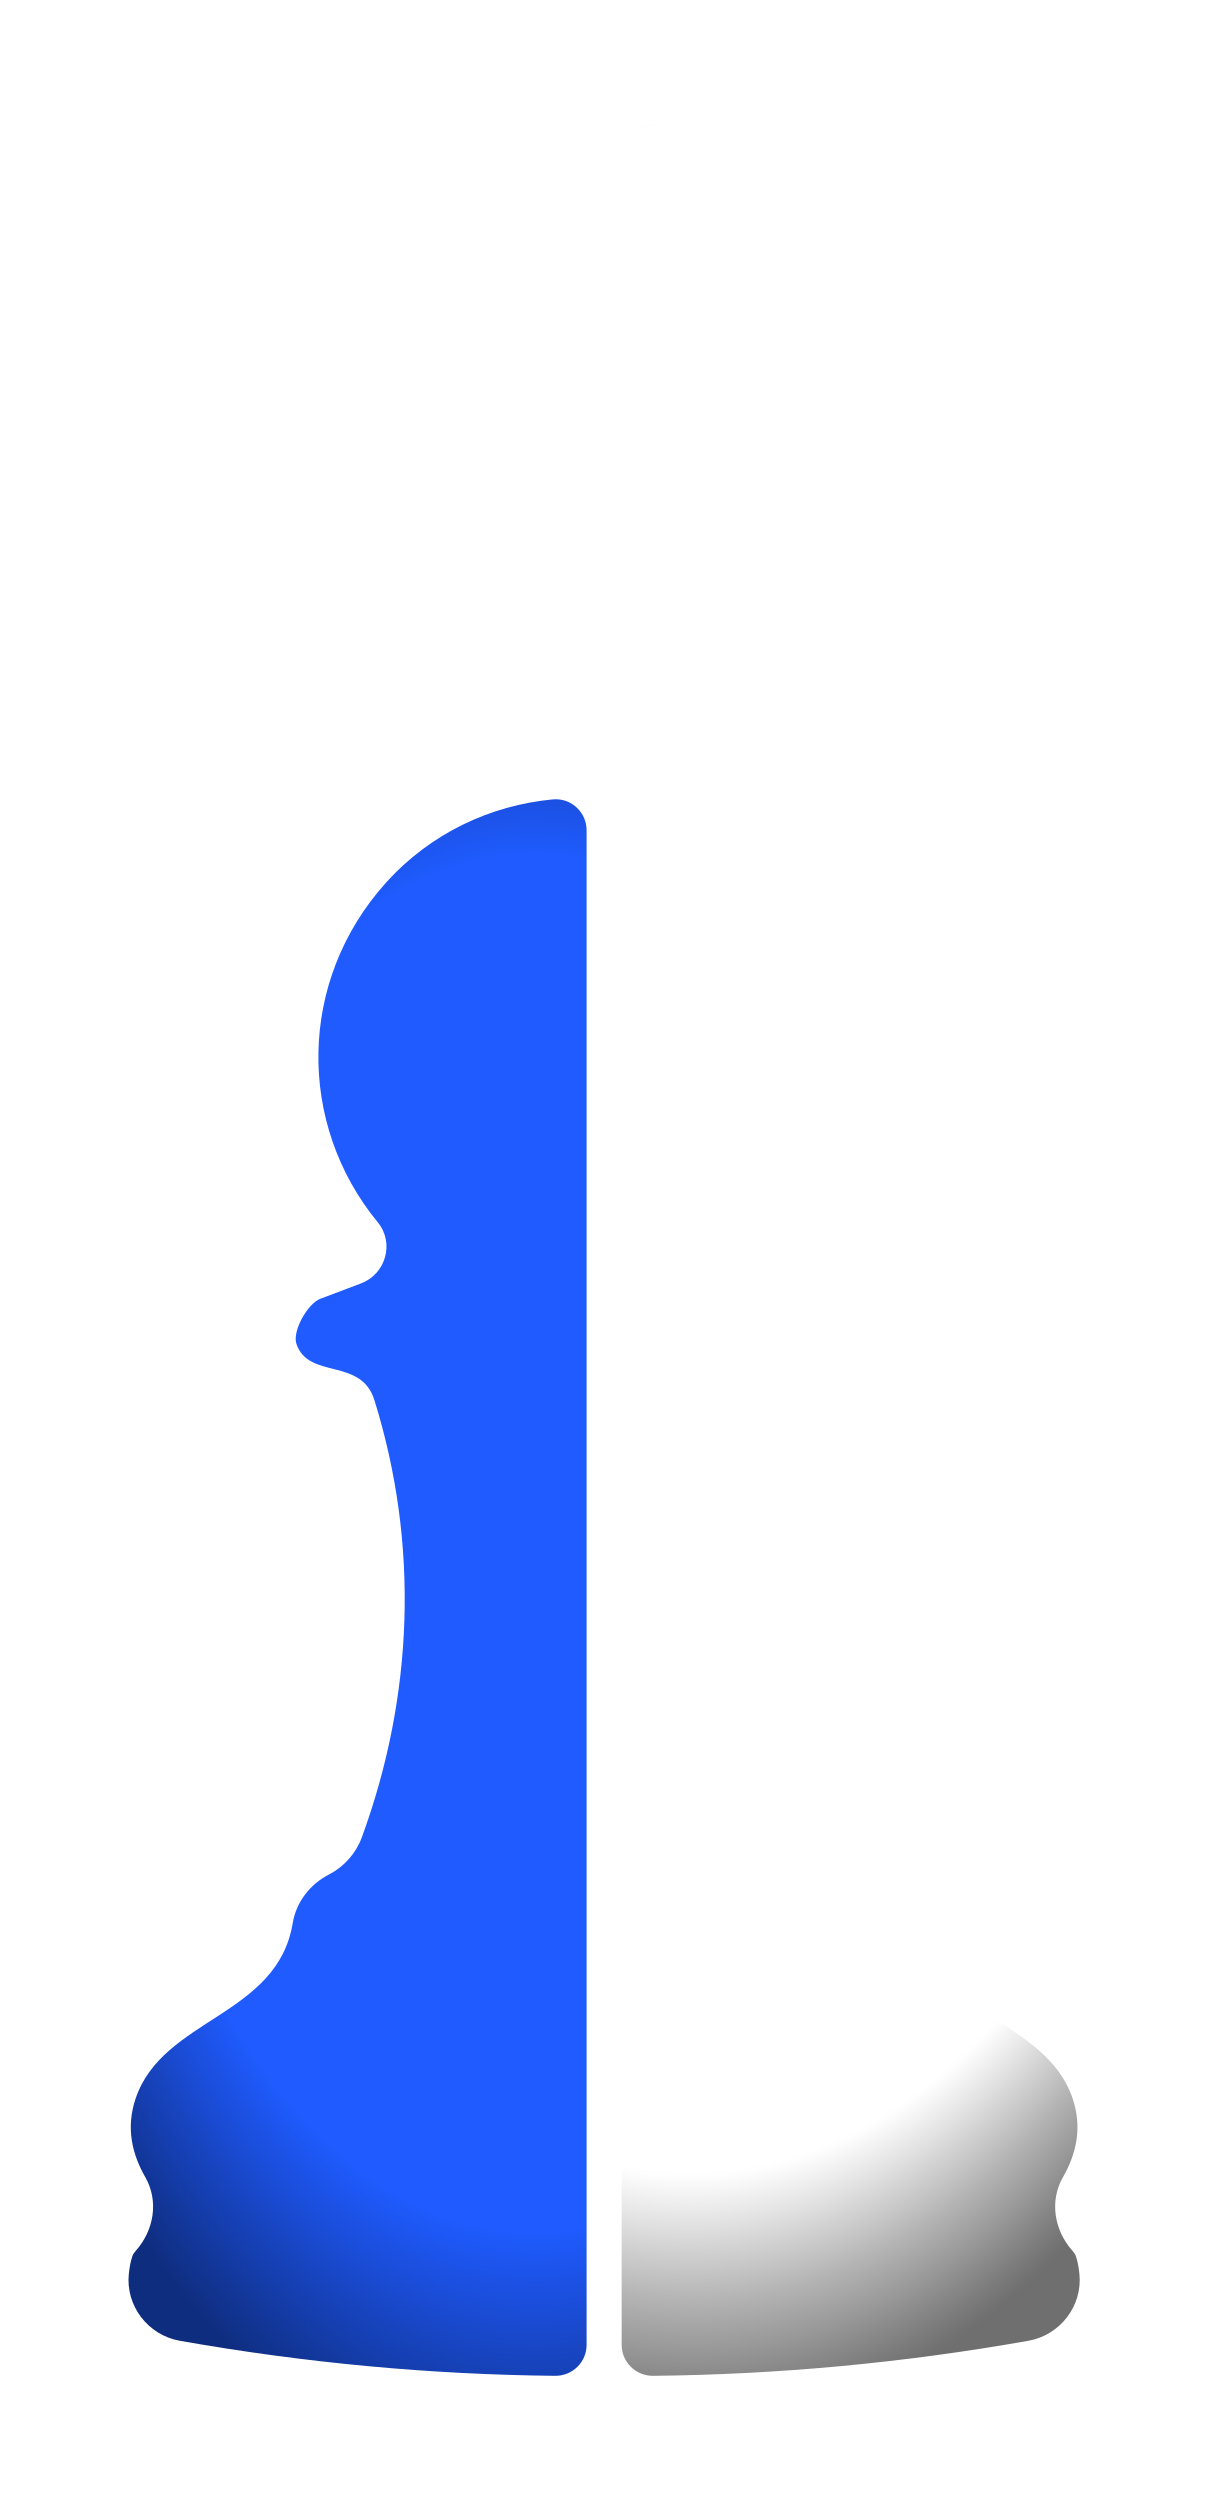
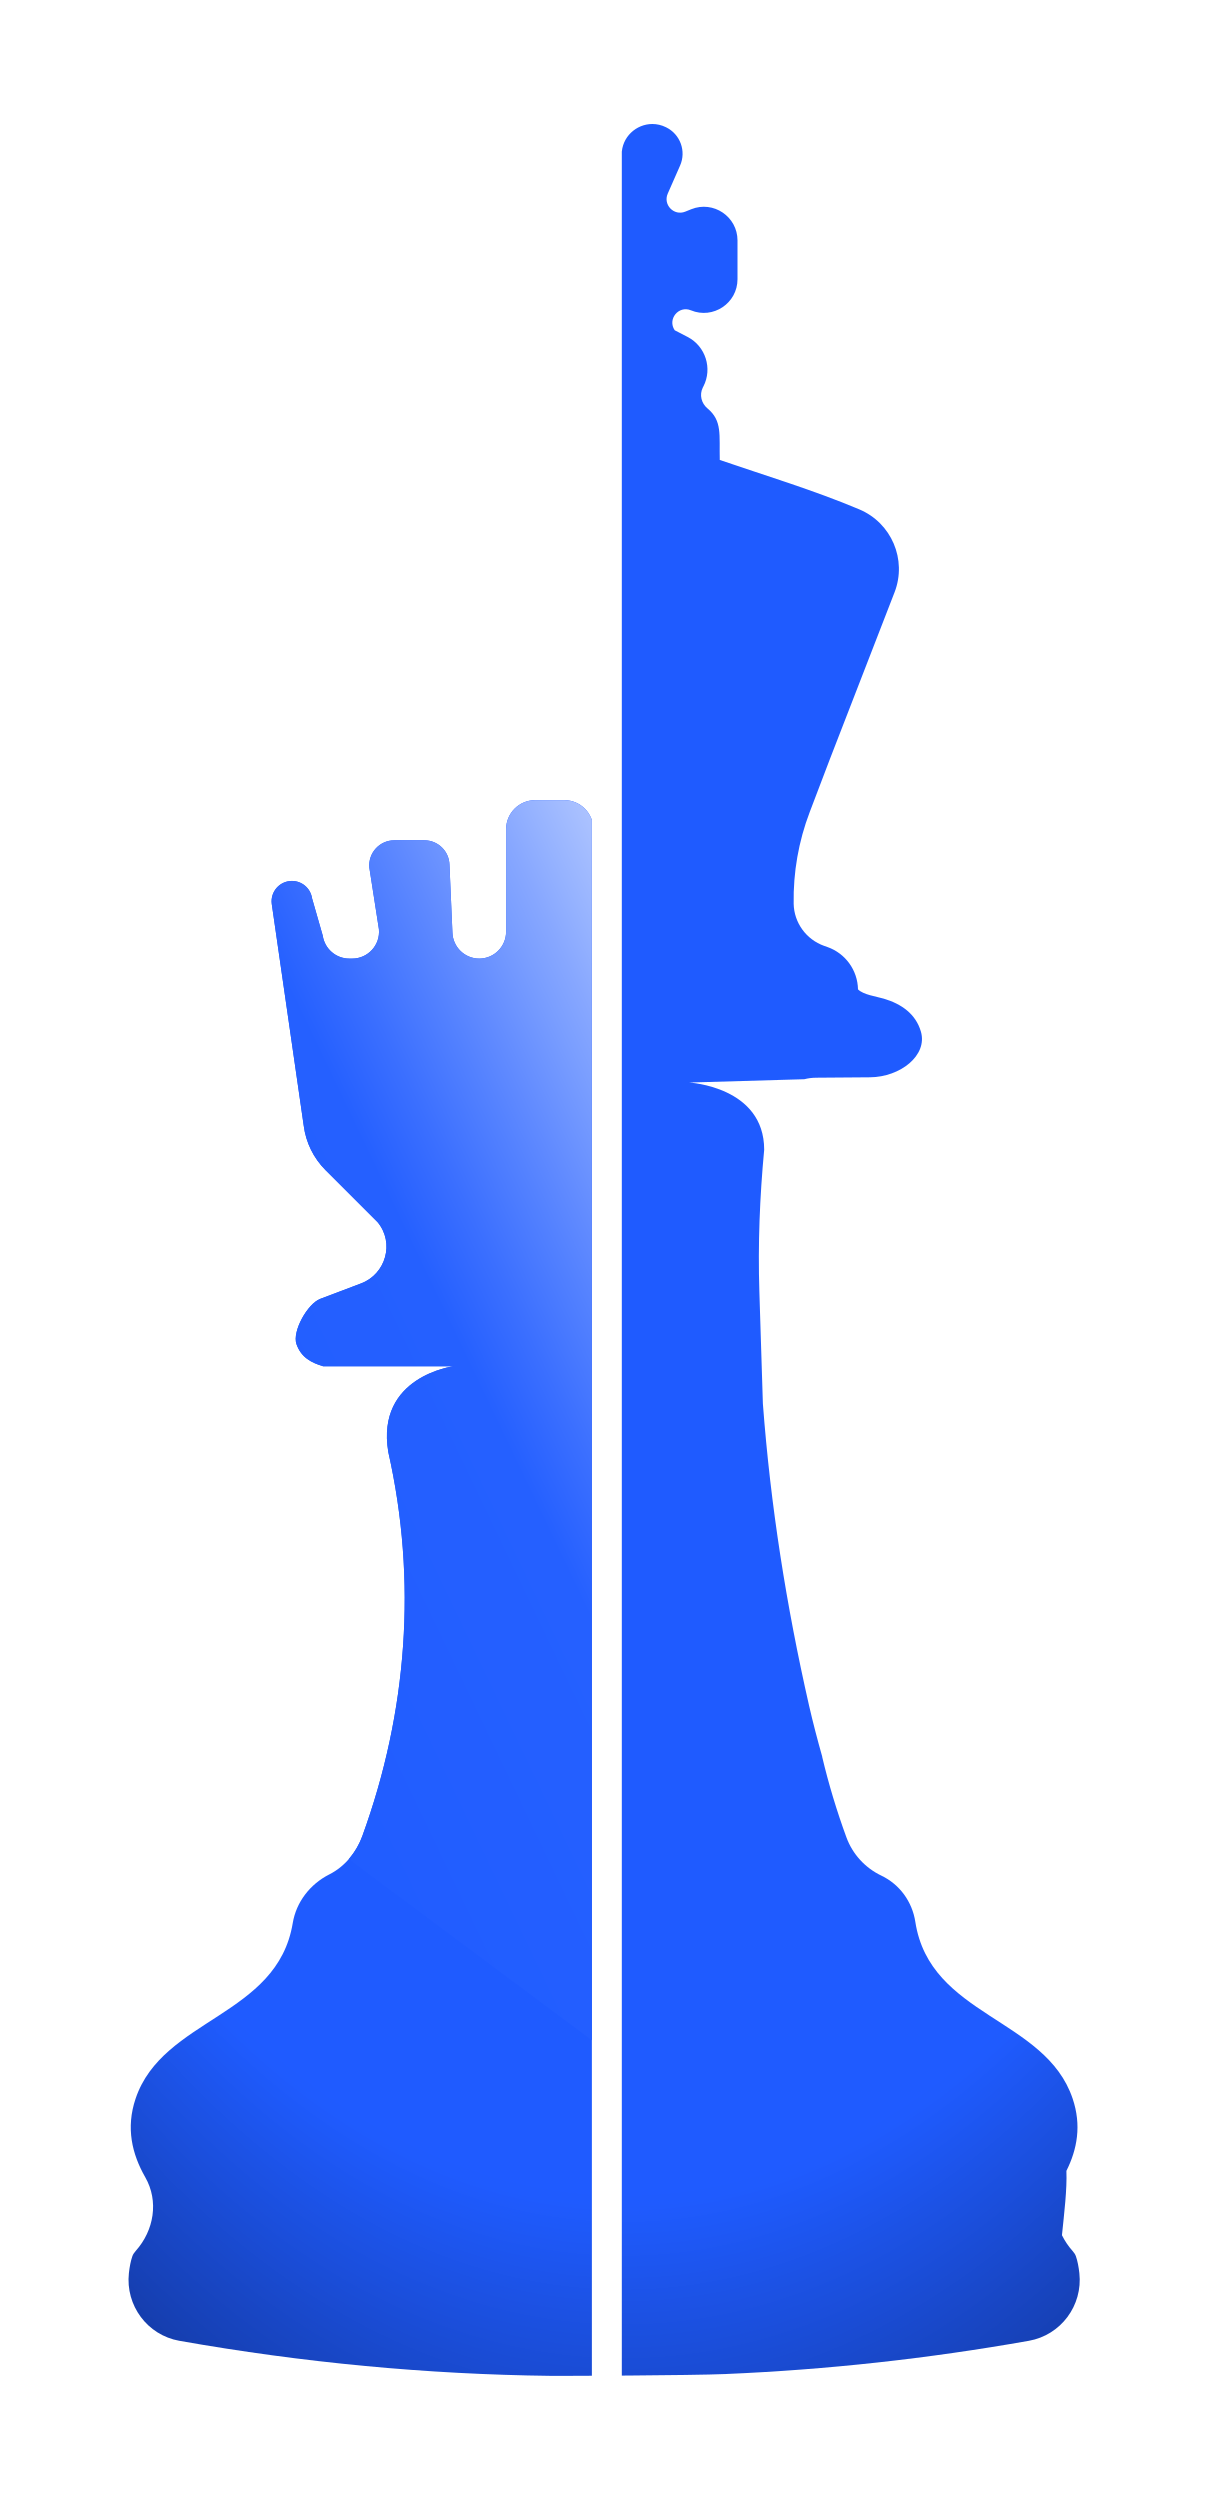
- <svg xmlns="http://www.w3.org/2000/svg" viewBox="0 0 245.633 509.483" width="246" height="509">
+ <svg xmlns="http://www.w3.org/2000/svg" viewBox="0 0 245.677 509.459" width="246" height="509">
  <defs>
-     <radialGradient id="gP" gradientUnits="userSpaceOnUse" cx="0" cy="0" fx="0" fy="0" r="156.191" gradientTransform="matrix(0.757359, 0, 0, 1.242641, 551.0024, 468.3375)">
+     <clipPath id="cL">
+       <rect x="0" y="0" width="268.75" height="1080" />
+     </clipPath>
+     <clipPath id="cR">
+       <rect x="274.85" y="0" width="800" height="1080" />
+     </clipPath>
+     <radialGradient id="gA" gradientUnits="userSpaceOnUse" cx="0" cy="0" fx="0" fy="0" r="347.095" gradientTransform="matrix(0.720926, 0, 0, 1.279074, 275.198, 408.8786)">
      <stop offset="0" stop-color="#1F5BFF" />
-       <stop offset="0.719" stop-color="#1F5BFF" />
-       <stop offset="0.723" stop-color="#1F5BFE" />
-       <stop offset="0.75" stop-color="#1D56F1" />
-       <stop offset="0.777" stop-color="#1C51E4" />
-       <stop offset="0.805" stop-color="#1A4DD8" />
-       <stop offset="0.832" stop-color="#1948CB" />
-       <stop offset="0.859" stop-color="#1744BE" />
-       <stop offset="0.887" stop-color="#153FB2" />
-       <stop offset="0.914" stop-color="#143BA5" />
-       <stop offset="0.941" stop-color="#123698" />
-       <stop offset="0.969" stop-color="#11328C" />
-       <stop offset="0.996" stop-color="#0F2D7F" />
+       <stop offset="0.656" stop-color="#1F5BFF" />
+       <stop offset="0.664" stop-color="#1F5BFE" />
+       <stop offset="0.68" stop-color="#1E58F6" />
+       <stop offset="0.695" stop-color="#1D55EE" />
+       <stop offset="0.711" stop-color="#1C52E5" />
+       <stop offset="0.727" stop-color="#1B4FDD" />
+       <stop offset="0.742" stop-color="#1A4CD5" />
+       <stop offset="0.758" stop-color="#1949CC" />
+       <stop offset="0.773" stop-color="#1846C4" />
+       <stop offset="0.789" stop-color="#1743BC" />
+       <stop offset="0.805" stop-color="#1640B4" />
+       <stop offset="0.82" stop-color="#153DAC" />
+       <stop offset="0.836" stop-color="#143AA3" />
+       <stop offset="0.852" stop-color="#13379B" />
+       <stop offset="0.867" stop-color="#123493" />
+       <stop offset="0.883" stop-color="#11328B" />
+       <stop offset="0.898" stop-color="#102E82" />
      <stop offset="1" stop-color="#0F2D7E" />
    </radialGradient>
-     <radialGradient id="gK" gradientUnits="userSpaceOnUse" cx="0" cy="0" fx="0" fy="0" r="205.212" gradientTransform="matrix(0.726812, 0, 0, 1.273188, 582.6139, 387.9041)">
-       <stop offset="0" stop-color="#FFFFFF" />
-       <stop offset="0.797" stop-color="#FFFFFF" />
-       <stop offset="0.801" stop-color="#FEFEFE" />
-       <stop offset="0.82" stop-color="#F0F0F0" />
-       <stop offset="0.84" stop-color="#E1E1E1" />
-       <stop offset="0.859" stop-color="#D2D2D2" />
-       <stop offset="0.879" stop-color="#C3C3C3" />
-       <stop offset="0.898" stop-color="#B4B4B4" />
-       <stop offset="0.918" stop-color="#A6A6A6" />
-       <stop offset="0.938" stop-color="#989898" />
-       <stop offset="0.957" stop-color="#8A8A8A" />
-       <stop offset="0.977" stop-color="#7C7C7C" />
-       <stop offset="0.996" stop-color="#707070" />
-       <stop offset="1" stop-color="#6F6F6F" />
-     </radialGradient>
+     <linearGradient id="gH" gradientUnits="userSpaceOnUse" x1="0.271" y1="0" x2="1.601" y2="0" gradientTransform="matrix(-115.6908, 55.3304, -55.3304, -115.6908, 348.7944, 500.1782)">
+       <stop offset="0" stop-color="#B3C7FF" />
+       <stop offset="0.004" stop-color="#B1C6FF" />
+       <stop offset="0.043" stop-color="#A3BCFF" />
+       <stop offset="0.082" stop-color="#95B2FF" />
+       <stop offset="0.121" stop-color="#87A7FF" />
+       <stop offset="0.16" stop-color="#7A9EFF" />
+       <stop offset="0.199" stop-color="#6D94FF" />
+       <stop offset="0.238" stop-color="#608AFF" />
+       <stop offset="0.277" stop-color="#5381FF" />
+       <stop offset="0.316" stop-color="#4778FF" />
+       <stop offset="0.355" stop-color="#3B6FFF" />
+       <stop offset="0.395" stop-color="#3067FF" />
+       <stop offset="0.434" stop-color="#2560FF" />
+       <stop offset="1" stop-color="#1F5BFF" />
+     </linearGradient>
  </defs>
-   <g transform="translate(25.271 25.271) scale(1) translate(-467.582 -179.087)">
-     <path d="M 554.684 316.727 C 542.035 317.918 529.762 323.598 520.66 333.715 C 502.684 353.691 502.504 382.832 519.008 402.93 C 522.441 407.109 520.645 413.445 515.586 415.363 L 507.285 418.5 C 504.707 419.477 501.52 425.109 502.43 427.727 C 504.969 435.016 515.586 430.398 518.312 439.152 C 527.508 468.699 526.258 499.57 515.75 528.25 C 514.543 531.539 512.129 534.246 509.016 535.848 C 505.176 537.828 502.371 541.457 501.668 545.719 C 498.523 564.766 475.188 565.07 469.652 581.473 C 467.637 587.453 468.914 592.77 471.621 597.508 C 474.398 602.371 473.402 608.34 469.676 612.516 C 469.348 612.883 469.109 613.242 468.988 613.598 C 468.641 614.605 468.41 615.836 468.266 617.188 C 467.582 623.738 472.172 629.703 478.656 630.852 C 504.156 635.355 529.648 637.738 555.145 637.992 C 558.668 638.027 561.555 635.199 561.555 631.676 L 561.555 323.023 C 561.555 319.52 558.707 316.699 555.277 316.699 C 555.078 316.699 554.883 316.711 554.684 316.727 " fill="url(#gP)" />
-     <path d="M 568.699 185.348 L 568.699 631.676 C 568.699 635.199 571.586 638.027 575.109 637.992 C 600.602 637.738 626.086 635.359 651.582 630.852 C 658.074 629.703 662.676 623.73 661.984 617.172 C 661.844 615.828 661.609 614.602 661.266 613.598 C 661.141 613.242 660.906 612.883 660.578 612.516 C 656.848 608.34 655.855 602.371 658.633 597.512 C 661.34 592.77 662.617 587.453 660.602 581.473 C 655.07 565.086 631.777 564.766 628.594 545.781 C 627.895 541.594 625.332 537.848 621.516 535.988 C 618.27 534.406 615.746 531.637 614.504 528.25 C 612.523 522.848 610.875 517.363 609.559 511.824 L 609.582 511.824 C 608.613 508.391 607.695 504.93 606.879 501.34 C 602.258 481.008 599.047 460.711 597.48 439.883 L 596.762 417.078 C 596.453 407.301 596.84 397.805 597.742 388.113 C 597.961 385.777 598.246 383.555 598.684 381.359 C 599.59 376.793 603.57 373.484 608.223 373.441 L 608.309 373.441 L 619.312 373.352 C 625.496 373.305 631.074 368.879 629.684 364.066 C 628.637 360.43 625.703 358.395 622.102 357.324 C 620.598 356.879 617.941 356.535 616.863 355.434 C 616.789 351.543 614.309 348.105 610.641 346.809 L 609.973 346.574 C 606.297 345.27 603.812 341.82 603.75 337.918 C 603.648 331.559 604.762 325.238 607.023 319.293 L 611.141 308.488 L 624.266 274.641 L 624.309 274.52 C 626.867 267.898 623.738 260.402 617.195 257.645 C 607.867 253.719 598.016 250.746 588.691 247.551 C 588.57 242.414 589.234 239.59 586.191 237.047 C 584.941 236.004 584.504 234.277 585.227 232.82 L 585.328 232.609 C 585.336 232.598 585.34 232.586 585.348 232.574 C 587.273 228.992 586.137 224.551 582.523 222.684 L 579.512 221.125 C 577.977 218.879 580.301 216.012 582.816 217.055 C 587.336 218.93 592.309 215.605 592.309 210.715 L 592.309 202.82 C 592.309 197.961 587.395 194.641 582.887 196.453 L 581.648 196.949 C 579.352 197.871 577.094 195.539 578.09 193.27 L 580.605 187.559 C 581.895 184.629 580.652 181.199 577.781 179.773 L 577.734 179.746 C 576.82 179.297 575.875 179.086 574.953 179.086 C 571.672 179.086 568.699 181.723 568.699 185.348 " fill="url(#gK)" />
+   <g transform="translate(25.271 25.271) scale(1) translate(-173.678 -279.693)">
+     <g clip-path="url(#cL)">
+       <path d="M 274.820 285.953 L 274.820 612.430 L 271.246 709.320 L 268.797 520.938 C 268.840 520.938 268.879 520.934 268.922 520.934 L 268.922 476.559 L 269.055 423.426 C 269.062 420.145 266.402 417.477 263.121 417.477 L 257.199 417.477 C 253.922 417.477 251.266 420.133 251.266 423.410 L 251.266 444.297 C 251.266 447.316 248.816 449.766 245.797 449.766 C 242.836 449.766 240.414 447.406 240.332 444.449 L 239.730 430.637 C 239.652 427.867 237.387 425.660 234.617 425.660 L 228.492 425.660 C 225.480 425.660 223.117 428.254 223.402 431.254 L 225.352 443.785 C 225.652 446.992 223.129 449.766 219.906 449.766 L 219.316 449.766 C 216.605 449.766 214.305 447.777 213.906 445.094 L 211.727 437.488 C 211.430 435.453 209.684 433.945 207.625 433.945 C 205.129 433.945 203.195 436.137 203.512 438.617 L 210.027 483.809 C 210.465 487.238 212.027 490.430 214.477 492.879 L 225.109 503.512 C 228.551 507.703 226.777 514.047 221.703 515.965 L 213.406 519.105 C 210.824 520.082 207.641 525.711 208.551 528.332 C 209.508 531.074 211.605 532.129 213.996 532.848 L 240.520 532.848 C 240.520 532.848 224.695 534.898 227.258 550.297 C 227.262 550.312 227.262 550.328 227.266 550.344 C 233.168 576.500 231.145 603.355 221.988 628.531 C 220.766 631.887 218.430 634.789 215.238 636.398 C 211.344 638.367 208.496 642.020 207.789 646.324 C 204.645 665.371 181.305 665.676 175.770 682.078 C 173.754 688.059 175.031 693.375 177.738 698.113 C 180.520 702.977 179.527 708.945 175.797 713.117 C 175.469 713.484 175.230 713.848 175.109 714.199 C 174.773 715.172 174.543 716.355 174.402 717.648 C 173.680 724.230 178.160 730.281 184.680 731.438 C 209.898 735.898 235.109 738.277 260.324 738.582 L 260.383 738.582 C 262.812 738.609 288.953 738.508 296.020 738.211 L 296.051 738.211 L 296.051 738.207 C 316.633 737.336 337.215 735.082 357.801 731.438 C 364.324 730.285 368.812 724.242 368.090 717.656 C 367.949 716.359 367.719 715.176 367.383 714.199 C 367.262 713.848 367.023 713.484 366.699 713.121 C 365.824 712.141 365.105 711.059 364.543 709.922 C 365.000 705.400 365.600 700.600 365.450 696.810 C 367.660 692.402 368.555 687.516 366.719 682.078 C 361.160 665.598 337.637 665.367 334.664 646.066 C 334.031 641.961 331.484 638.434 327.734 636.641 C 324.441 635.066 321.879 632.277 320.625 628.855 C 318.645 623.449 316.992 617.969 315.680 612.430 L 315.699 612.430 C 314.730 608.996 313.816 605.531 312.996 601.945 C 308.375 581.609 305.168 561.316 303.598 540.488 L 302.883 517.684 C 302.574 507.906 302.957 498.406 303.863 488.719 C 303.863 475.836 288.562 475.027 288.562 475.027 L 312.051 474.348 C 312.789 474.160 313.555 474.051 314.344 474.047 L 314.426 474.043 L 325.434 473.957 C 331.617 473.906 337.191 469.484 335.805 464.668 C 334.758 461.035 331.820 458.996 328.223 457.930 C 326.715 457.484 324.062 457.141 322.980 456.039 C 322.906 452.148 320.430 448.711 316.762 447.414 L 316.094 447.180 C 312.434 445.883 309.938 442.457 309.871 438.574 C 309.762 432.195 310.871 425.859 313.145 419.898 L 317.258 409.094 L 330.383 375.242 L 330.430 375.125 C 333.004 368.465 329.805 360.977 323.227 358.215 C 313.926 354.301 304.105 351.340 294.812 348.156 C 294.688 343.020 295.355 340.191 292.309 337.652 C 291.059 336.609 290.625 334.887 291.344 333.426 L 291.449 333.215 L 291.469 333.180 C 293.363 329.523 291.922 324.984 288.266 323.090 L 285.633 321.727 C 284.094 319.484 286.422 316.617 288.934 317.660 C 293.453 319.531 298.426 316.211 298.426 311.320 L 298.426 303.426 C 298.426 298.566 293.512 295.246 289.004 297.059 L 287.770 297.555 C 285.469 298.477 283.211 296.145 284.211 293.875 L 286.723 288.164 C 288.016 285.230 286.770 281.801 283.898 280.375 L 283.852 280.352 C 282.941 279.902 281.996 279.691 281.074 279.691 C 277.793 279.691 274.820 282.332 274.820 285.953" fill="url(#gA)" />
+       <path d="M 257.199 417.477 C 253.922 417.477 251.266 420.133 251.266 423.41 L 251.266 444.297 C 251.266 447.316 248.816 449.766 245.797 449.766 C 242.836 449.766 240.414 447.406 240.332 444.449 L 239.73 430.637 C 239.652 427.867 237.387 425.66 234.617 425.66 L 228.492 425.66 C 225.48 425.66 223.117 428.254 223.402 431.254 L 225.352 443.785 C 225.652 446.992 223.129 449.766 219.906 449.766 L 219.316 449.766 C 216.605 449.766 214.305 447.777 213.906 445.094 L 211.727 437.488 C 211.43 435.453 209.684 433.945 207.625 433.945 C 205.129 433.945 203.195 436.137 203.512 438.617 L 210.027 483.809 C 210.465 487.238 212.027 490.43 214.477 492.879 L 225.109 503.512 C 228.551 507.703 226.777 514.047 221.703 515.965 L 213.406 519.105 C 210.824 520.082 207.641 525.711 208.551 528.332 C 209.508 531.074 211.605 532.129 213.996 532.848 L 240.52 532.848 C 240.52 532.848 224.695 534.898 227.258 550.297 C 227.262 550.312 227.262 550.328 227.266 550.344 C 233.168 576.5 231.145 603.355 221.988 628.531 C 221.352 630.277 220.406 631.898 219.199 633.281 L 270.758 671.699 L 268.797 520.938 C 268.84 520.938 268.879 520.934 268.922 520.934 L 268.922 476.559 L 269.055 423.426 C 269.062 420.145 266.402 417.477 263.121 417.477 Z M 257.199 417.477 " fill="url(#gH)" />
+     </g>
+     <g clip-path="url(#cR)">
+       <path d="M 274.820 285.953 L 274.820 612.430 L 271.246 709.320 L 268.797 520.938 C 268.840 520.938 268.879 520.934 268.922 520.934 L 268.922 476.559 L 269.055 423.426 C 269.062 420.145 266.402 417.477 263.121 417.477 L 257.199 417.477 C 253.922 417.477 251.266 420.133 251.266 423.410 L 251.266 444.297 C 251.266 447.316 248.816 449.766 245.797 449.766 C 242.836 449.766 240.414 447.406 240.332 444.449 L 239.730 430.637 C 239.652 427.867 237.387 425.660 234.617 425.660 L 228.492 425.660 C 225.480 425.660 223.117 428.254 223.402 431.254 L 225.352 443.785 C 225.652 446.992 223.129 449.766 219.906 449.766 L 219.316 449.766 C 216.605 449.766 214.305 447.777 213.906 445.094 L 211.727 437.488 C 211.430 435.453 209.684 433.945 207.625 433.945 C 205.129 433.945 203.195 436.137 203.512 438.617 L 210.027 483.809 C 210.465 487.238 212.027 490.430 214.477 492.879 L 225.109 503.512 C 228.551 507.703 226.777 514.047 221.703 515.965 L 213.406 519.105 C 210.824 520.082 207.641 525.711 208.551 528.332 C 209.508 531.074 211.605 532.129 213.996 532.848 L 240.520 532.848 C 240.520 532.848 224.695 534.898 227.258 550.297 C 227.262 550.312 227.262 550.328 227.266 550.344 C 233.168 576.500 231.145 603.355 221.988 628.531 C 220.766 631.887 218.430 634.789 215.238 636.398 C 211.344 638.367 208.496 642.020 207.789 646.324 C 204.645 665.371 181.305 665.676 175.770 682.078 C 173.754 688.059 175.031 693.375 177.738 698.113 C 180.520 702.977 179.527 708.945 175.797 713.117 C 175.469 713.484 175.230 713.848 175.109 714.199 C 174.773 715.172 174.543 716.355 174.402 717.648 C 173.680 724.230 178.160 730.281 184.680 731.438 C 209.898 735.898 235.109 738.277 260.324 738.582 L 260.383 738.582 C 262.812 738.609 288.953 738.508 296.020 738.211 L 296.051 738.211 L 296.051 738.207 C 316.633 737.336 337.215 735.082 357.801 731.438 C 364.324 730.285 368.812 724.242 368.090 717.656 C 367.949 716.359 367.719 715.176 367.383 714.199 C 367.262 713.848 367.023 713.484 366.699 713.121 C 365.824 712.141 365.105 711.059 364.543 709.922 C 365.000 705.400 365.600 700.600 365.450 696.810 C 367.660 692.402 368.555 687.516 366.719 682.078 C 361.160 665.598 337.637 665.367 334.664 646.066 C 334.031 641.961 331.484 638.434 327.734 636.641 C 324.441 635.066 321.879 632.277 320.625 628.855 C 318.645 623.449 316.992 617.969 315.680 612.430 L 315.699 612.430 C 314.730 608.996 313.816 605.531 312.996 601.945 C 308.375 581.609 305.168 561.316 303.598 540.488 L 302.883 517.684 C 302.574 507.906 302.957 498.406 303.863 488.719 C 303.863 475.836 288.562 475.027 288.562 475.027 L 312.051 474.348 C 312.789 474.160 313.555 474.051 314.344 474.047 L 314.426 474.043 L 325.434 473.957 C 331.617 473.906 337.191 469.484 335.805 464.668 C 334.758 461.035 331.820 458.996 328.223 457.930 C 326.715 457.484 324.062 457.141 322.980 456.039 C 322.906 452.148 320.430 448.711 316.762 447.414 L 316.094 447.180 C 312.434 445.883 309.938 442.457 309.871 438.574 C 309.762 432.195 310.871 425.859 313.145 419.898 L 317.258 409.094 L 330.383 375.242 L 330.430 375.125 C 333.004 368.465 329.805 360.977 323.227 358.215 C 313.926 354.301 304.105 351.340 294.812 348.156 C 294.688 343.020 295.355 340.191 292.309 337.652 C 291.059 336.609 290.625 334.887 291.344 333.426 L 291.449 333.215 L 291.469 333.180 C 293.363 329.523 291.922 324.984 288.266 323.090 L 285.633 321.727 C 284.094 319.484 286.422 316.617 288.934 317.660 C 293.453 319.531 298.426 316.211 298.426 311.320 L 298.426 303.426 C 298.426 298.566 293.512 295.246 289.004 297.059 L 287.770 297.555 C 285.469 298.477 283.211 296.145 284.211 293.875 L 286.723 288.164 C 288.016 285.230 286.770 281.801 283.898 280.375 L 283.852 280.352 C 282.941 279.902 281.996 279.691 281.074 279.691 C 277.793 279.691 274.820 282.332 274.820 285.953" fill="url(#gA)" />
+     </g>
  </g>
</svg>
